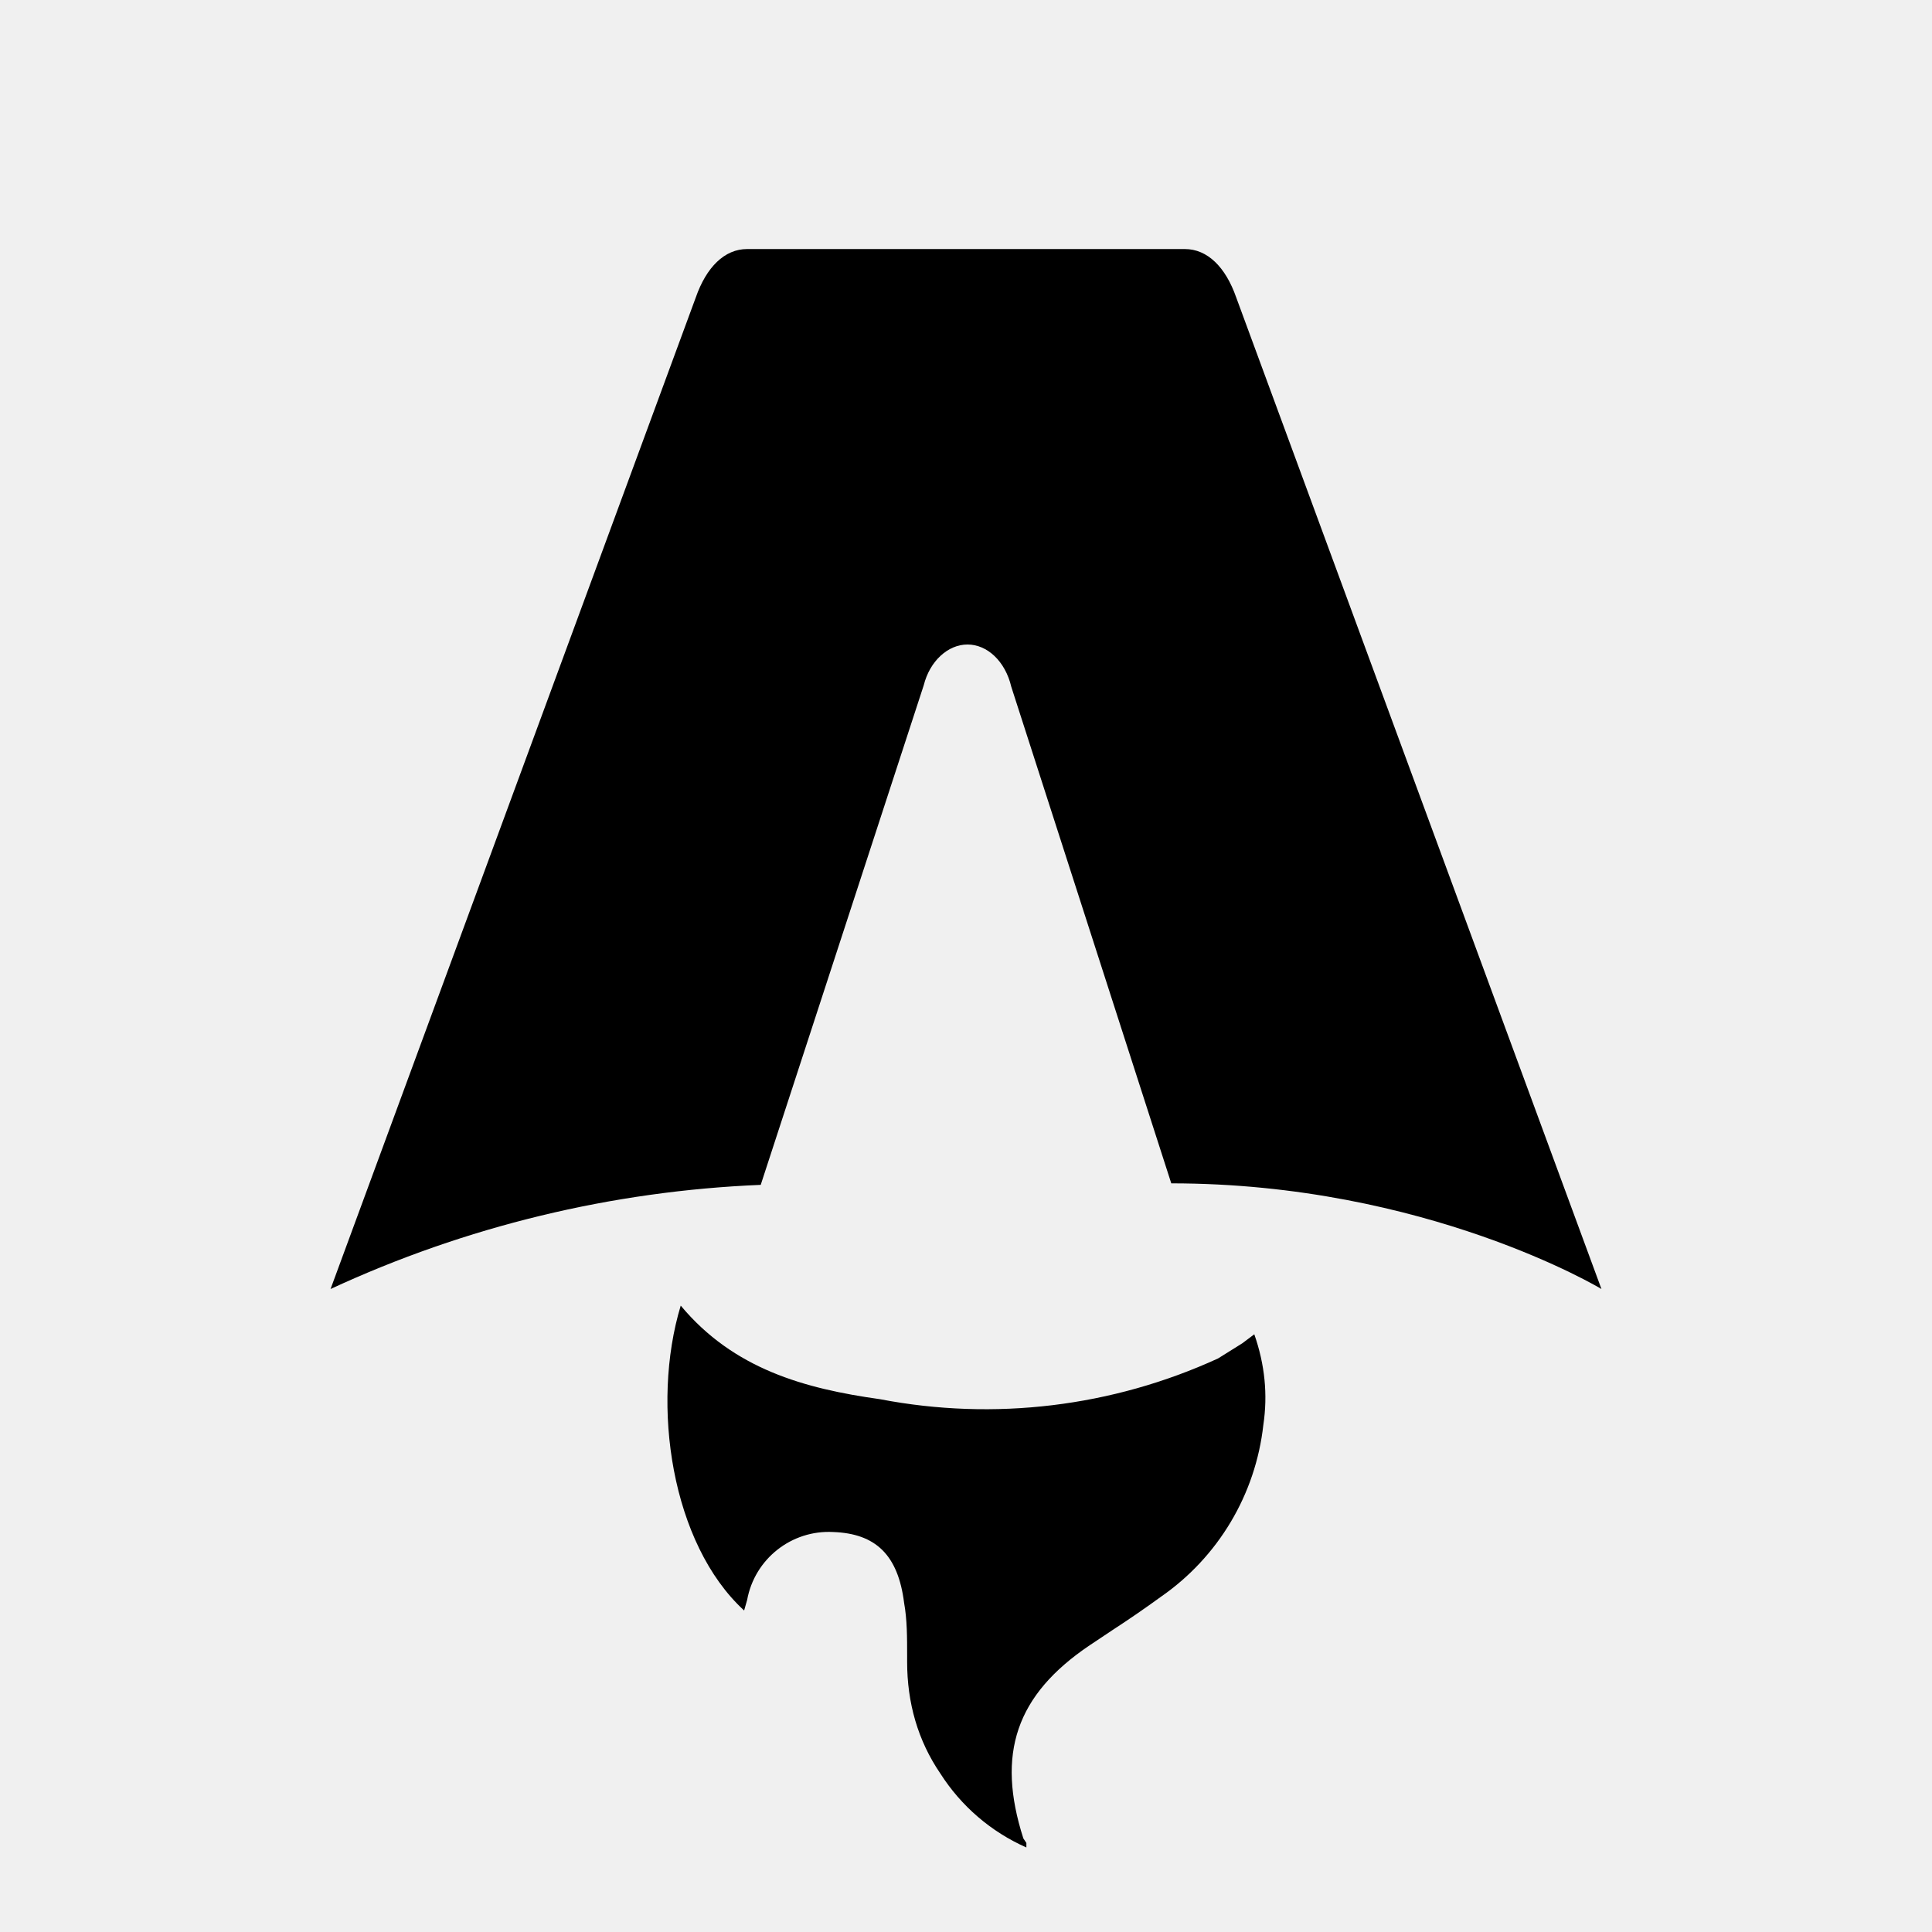
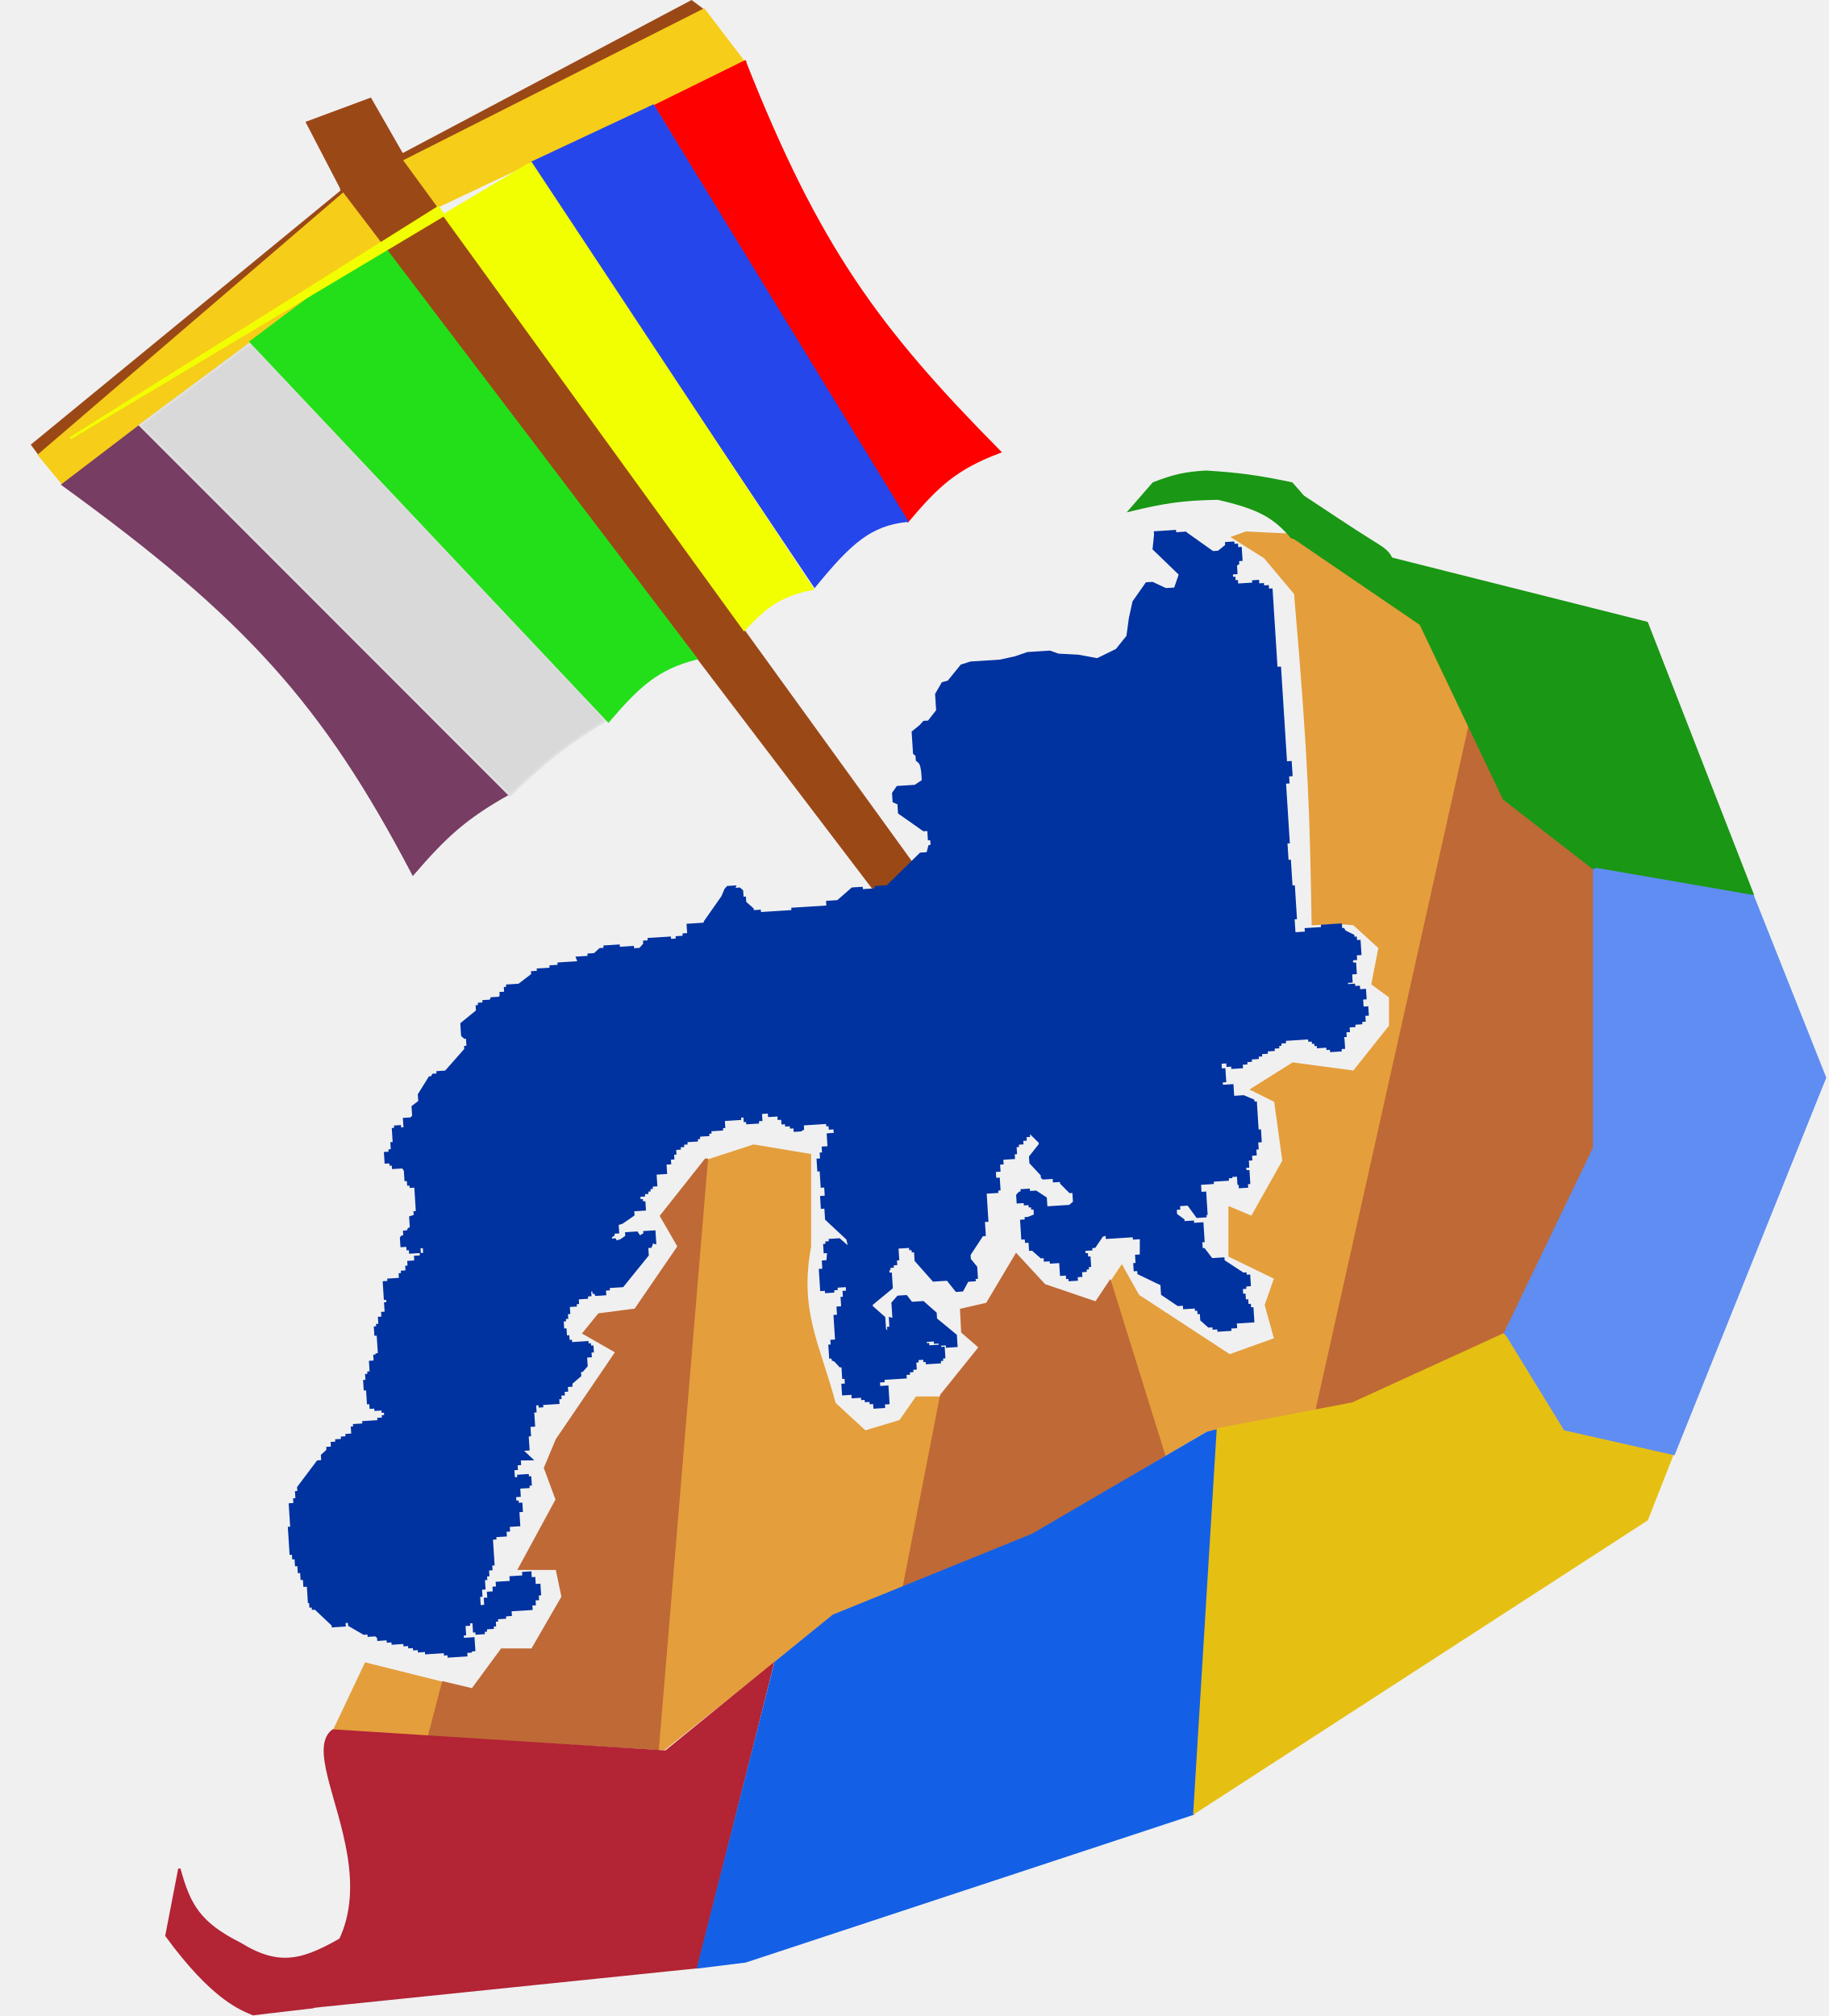
- <svg xmlns="http://www.w3.org/2000/svg" fill="none" viewBox="0 0 128 128">
-   <path d="M50.4 78.5a75.1 75.1 0 0 0-28.5 6.9l24.2-65.7c.7-2 1.9-3.2 3.4-3.2h29c1.5 0 2.7 1.2 3.4 3.2l24.2 65.7s-11.6-7-28.5-7L67 45.5c-.4-1.7-1.6-2.8-2.9-2.8-1.3 0-2.5 1.1-2.9 2.7L50.4 78.5Zm-1.1 28.2Zm-4.2-20.2c-2 6.6-.6 15.8 4.2 20.2a17.5 17.5 0 0 1 .2-.7 5.5 5.5 0 0 1 5.7-4.5c2.8.1 4.3 1.5 4.7 4.7.2 1.1.2 2.3.2 3.5v.4c0 2.7.7 5.2 2.2 7.4a13 13 0 0 0 5.7 4.9v-.3l-.2-.3c-1.8-5.6-.5-9.5 4.4-12.8l1.5-1a73 73 0 0 0 3.2-2.2 16 16 0 0 0 6.8-11.4c.3-2 .1-4-.6-6l-.8.6-1.6 1a37 37 0 0 1-22.4 2.7c-5-.7-9.7-2-13.2-6.2Z" />
-   <style>
-         path { fill: #000; }
-         @media (prefers-color-scheme: dark) {
-             path { fill: #FFF; }
-         }
-     </style>
+ <svg xmlns="http://www.w3.org/2000/svg" width="780" height="860" viewBox="0 0 780 860" fill="none">
+   <path d="M552.5 253.214L539.5 237.714L526 229.214L531.5 227.214L552.5 228.214L605 265.714L642 342.214L679 371.214V488.714L642 568.214L577.5 598.714L515.5 610.714L439.5 654.214L356 689.214L284 746.214L142.5 738.214L156 709.714L202 721.214L214.5 704.214H227.5L240.5 681.214L238 668.714H222.5L238 639.714L233.5 626.714L238 614.714C251.357 600.823 257.081 592.404 264 576.214L250 568.214L256 561.214L271 559.214L290 531.714L283 519.214L301.5 495.214L321.5 488.714L345.5 492.714V519.214V531.714C340.377 559.417 349.128 573.011 356 598.714L369 610.714L384 606.214L391 596.214H401.5L418.5 574.714L411 567.714V559.214L421.5 556.714L433.5 535.714L445.5 548.714L467.5 556.714L478.5 540.214L485.5 552.714L524.5 578.214L544 571.214L540 556.714L544 545.214L524.5 535.714V515.214L534 519.214L547.5 495.214L544 469.714L534 464.714L551.5 453.714L577.5 457.214L593 437.714V425.214L585.5 419.714L588.5 404.214L577.5 394.214C572.37 393.67 568.593 393.676 560 394.214L559.992 393.785C559.184 348.126 558.798 326.368 552.5 253.214Z" fill="#E49E3C" stroke="#E49E3C" />
+   <path d="M280.5 746.714L301.5 494.714H301L282 518.714L289.5 531.714L271 558.714L255.5 560.714L249 568.714L263 576.714L237.5 614.214L232.5 626.214L237.5 639.714L221.5 669.214H237.5L240 681.214L227 703.714H214L201.5 720.714L189 717.714L183 740.714L280.5 746.714Z" fill="#BF6936" stroke="#BF6936" />
+   <path d="M385.5 677.214L401.5 595.214L418 574.714L410.5 568.214L410 558.714L421 556.214L433.5 535.214L445.5 548.214L467.5 555.714L473.5 546.714L497 622.214L440 654.714L385.5 677.214Z" fill="#BF6936" stroke="#BF6936" />
+   <path d="M627 309.214L561.5 602.214L577.5 599.214L642 568.714L680 488.714V370.714L642.5 342.214L627 309.214Z" fill="#BF6936" stroke="#BF6936" />
+   <path d="M108 858.214C163.65 830.379 157.734 796.623 142 738.714L283.5 747.214L355.5 689.714L440.5 655.214L515 611.214L558.5 602.714L577.5 599.214L642 569.714L680.5 489.214V370.214L642 340.714L607 266.214L551.5 228.214L702 266.214L778 459.714L702 647.714L509 772.714L318 836.214L108 858.214Z" fill="#D9D9D9" stroke="white" />
+   <path d="M297 839.214L329.5 710.214L284 747.214L142 738.214C123.494 752.492 189.755 825.201 107.5 858.714L297 839.214Z" fill="#B32435" stroke="#B22435" />
+   <path d="M108 859.214L148 825.714C129.708 836.519 119.562 839.726 102.5 829.214C84.895 820.358 80.733 812.624 76.5 797.214L71 825.714C90.744 852.76 102.766 857.003 108 859.214Z" fill="#B32435" />
+   <path d="M108 859.214L148 825.714C129.708 836.519 119.562 839.726 102.5 829.214C84.895 820.358 80.733 812.624 76.5 797.214L71 825.714C90.744 852.76 102.766 857.003 108 859.214ZM108 859.214L133.5 856.214L148 826.714" stroke="#B32435" />
+   <path d="M425.113 445.262L433.325 429.52L170.517 66.229L145.653 80.86L423.12 445.43L425.113 445.262Z" fill="#9B4817" stroke="#9B4817" />
+   <path d="M492.154 234.16L492.773 228.108L492.71 227.11L501.193 226.573L501.256 227.571L505.747 227.287L506.278 227.754L517.294 235.574L519.789 235.416L523.124 232.7L523.061 231.702L526.055 231.512L526.118 232.51L526.617 232.479L527.615 232.416L527.71 233.913L529.207 233.818L529.27 234.816L529.522 238.808L528.025 238.903L528.12 240.4L527.154 240.962L527.375 244.455L525.379 244.581L525.505 246.577L526.503 246.514L526.598 248.011L527.596 247.948L527.691 249.445L534.677 249.003L534.614 248.005L536.61 247.878L536.641 248.377L536.704 249.375L538.7 249.249L538.764 250.247L540.76 250.121L540.854 251.618L542.351 251.523L544.468 284.956L545.965 284.861L548.524 325.28L550.52 325.154L550.867 330.643L549.37 330.738L549.56 333.732L548.063 333.826L549.674 359.275L548.676 359.339L549.181 367.323L550.179 367.259L550.874 378.237L551.872 378.174L552.725 391.647L551.727 391.71L552.138 398.197L557.128 397.882L557.033 396.385L564.019 395.942L563.956 394.944L571.94 394.439L572.066 396.435L573.064 396.372L573.627 397.338L577.246 399.113L577.309 400.111L578.307 400.048L578.402 401.545L579.899 401.45L579.962 402.448L580.246 406.939L578.25 407.065L578.377 409.061L576.88 409.156L576.475 410.685L577.505 411.121L578.004 411.089L578.067 412.087L578.257 415.081L576.261 415.207L576.482 418.7L574.486 418.827L574.581 420.324L577.575 420.134L577.638 421.132L579.634 421.006L579.729 422.503L582.224 422.345L582.445 425.838L580.948 425.933L581.2 429.925L583.196 429.798L583.386 432.792L581.889 432.887L582.047 435.382L580.55 435.477L580.613 436.475L577.619 436.664L577.682 437.662L575.187 437.82L575.314 439.816L573.817 439.911L573.943 441.907L572.72 441.985L573.04 443.467L573.261 446.96L571.764 447.055L571.827 448.053L570.829 448.116L567.835 448.306L567.772 447.308L566.275 447.403L566.212 446.405L562.22 446.657L562.157 445.659L561.159 445.722L561.095 444.724L560.596 444.756L560.097 444.788L560.034 443.79L558.537 443.884L558.474 442.886L547.995 443.55L548.058 444.548L546.062 444.674L546.125 445.672L545.127 445.735L545.19 446.733L543.194 446.86L543.258 447.858L540.264 448.047L540.327 449.045L537.832 449.203L537.895 450.201L536.398 450.296L536.461 451.294L533.467 451.484L533.53 452.482L531.534 452.608L531.598 453.606L529.602 453.732L529.696 455.229L525.704 455.482L525.641 454.484L523.645 454.61L523.55 453.113L520.556 453.303L520.746 456.297L522.243 456.202L522.559 461.192L521.062 461.287L521.188 463.283L525.679 462.999L525.742 463.997L525.995 467.989L530.486 467.704L534.604 469.448L534.668 470.446L535.666 470.382L536.424 482.358L537.422 482.295L537.706 486.786L536.209 486.881L536.399 489.875L535.401 489.938L535.464 490.936L535.559 492.433L533.563 492.56L533.689 494.556L532.192 494.65L532.381 497.644L531.383 497.708L530.916 498.238L531.51 499.704L532.508 499.64L532.824 504.63L531.826 504.694L531.92 506.191L528.926 506.38L528.832 504.883L528.333 504.915L528.112 501.422L525.118 501.611L525.149 502.11L523.652 502.205L523.715 503.203L517.228 503.614L517.292 504.612L511.802 504.959L511.834 505.458L512.055 508.951L514.051 508.825L514.62 517.807L514.121 517.838L514.184 518.836L513.186 518.9L510.691 519.058L506.851 513.79L502.859 514.042L502.953 515.539L501.456 515.634L501.614 518.129L504.766 520.435L504.829 521.433L508.821 521.18L508.885 522.178L512.877 521.925L512.94 522.923L513.35 529.41L512.352 529.473L512.574 532.966L513.572 532.903L516.85 537.205L521.84 536.889L521.903 537.887L530.266 543.369L531.264 543.306L531.327 544.304L532.824 544.209L533.077 548.201L531.081 548.328L531.144 549.326L529.647 549.421L529.837 552.415L530.835 552.351L530.993 554.846L531.991 554.783L532.022 555.282L532.117 556.779L533.115 556.716L533.21 558.213L534.208 558.15L534.555 563.639L527.07 564.113L527.197 566.109L524.702 566.267L524.733 566.766L524.765 567.265L519.775 567.581L519.712 566.583L517.716 566.709L517.652 565.711L517.153 565.743L515.656 565.837L512.473 563.033L512.283 560.039L511.285 560.102L511.191 558.605L510.193 558.668L510.129 557.67L505.139 557.986L505.045 556.489L503.548 556.584L502.55 556.647L495.747 552.068L495.462 547.577L494.963 547.608L493.934 547.172L485.666 543.187L485.571 541.69L484.074 541.785L484.042 541.286L483.916 539.29L484.914 539.226L484.851 538.228L484.693 535.733L486.689 535.607L486.714 528.09L483.72 528.28L483.657 527.282L472.18 528.009L472.148 527.51L472.085 526.512L470.12 527.137L466.912 531.849L465.415 531.944L465.478 532.942L462.484 533.131L462.61 535.127L463.608 535.064L463.703 536.561L464.701 536.498L464.922 539.991L463.924 540.054L463.987 541.052L462.989 541.115L463.053 542.113L461.057 542.24L461.183 544.236L459.187 544.362L459.282 545.859L456.288 546.049L456.224 545.051L455.226 545.114L455.132 543.617L452.637 543.775L452.289 538.286L448.297 538.539L448.234 537.541L445.739 537.698L445.644 536.201L444.147 536.296L440.433 533.024L439.435 533.088L439.214 529.595L437.717 529.689L437.654 528.691L437.123 528.224L436.125 528.287L435.651 520.802L437.647 520.676L437.584 519.678L438.582 519.615L441.513 518.427L441.323 515.433L440.325 515.496L440.262 514.498L439.264 514.561L439.201 513.563L437.205 513.69L437.142 512.692L434.148 512.881L433.958 509.887L434.893 508.826L435.891 508.763L435.828 507.765L438.822 507.575L438.885 508.573L441.879 508.384L446.061 511.125L446.313 515.117L456.293 514.485L458.195 512.862L457.91 508.371L456.413 508.466L452.668 504.695L452.604 503.697L449.61 503.886L449.516 502.389L445.025 502.674L444.494 502.206L444.431 501.208L439.592 496.004L439.434 493.508L443.61 488.234L443.546 487.236L438.739 482.53L438.866 484.526L437.868 484.59L437.369 484.621L437.464 486.118L435.967 486.213L436.061 487.71L434.065 487.836L434.129 488.834L433.131 488.898L433.32 491.892L432.322 491.955L432.448 493.951L431.45 494.014L427.458 494.267L427.585 496.263L426.088 496.357L426.214 498.353L426.277 499.351L424.281 499.478L424.502 502.971L425.999 502.876L426.284 507.367L425.286 507.43L425.349 508.428L420.359 508.744L421.117 520.72L419.62 520.815L419.683 521.813L419.999 526.803L419.001 526.866L413.519 535.229L413.645 537.225L416.361 540.56L416.645 545.051L415.647 545.114L415.711 546.112L412.717 546.302L410.474 550.452L407.979 550.61L404.17 545.841L398.182 546.22L390.628 537.68L390.375 533.688L389.377 533.752L389.314 532.754L388.316 532.817L388.253 531.819L382.764 532.166L383.08 537.156L382.082 537.219L382.113 537.718L382.208 539.215L380.711 539.31L380.774 540.308L379.277 540.403L379.34 541.401L376.845 541.559L376.908 542.557L378.904 542.431L378.968 543.429L379.966 543.365L380.345 549.353L371.773 556.409L371.837 557.407L377.142 562.081L377.206 563.079L377.458 567.071L379.082 568.972L378.924 566.477L379.922 566.414L379.669 562.422L381.198 562.826L380.755 555.84L383.092 553.187L386.585 552.966L388.771 555.834L393.761 555.518L399.067 560.192L399.225 562.687L407.683 569.667L407.967 574.158L403.975 574.41L403.912 573.412L402.914 573.476L400.918 573.602L400.855 572.604L398.859 572.73L398.795 571.732L394.803 571.985L394.835 572.484L394.898 573.482L395.896 573.419L395.959 574.417L400.949 574.101L401.013 575.099L402.51 575.004L402.762 578.996L401.764 579.059L401.827 580.057L400.829 580.121L400.893 581.119L395.404 581.466L395.34 580.468L394.342 580.531L394.279 579.533L393.281 579.596L391.285 579.723L391.348 580.721L390.35 580.784L390.54 583.778L389.043 583.873L389.106 584.871L387.609 584.966L387.672 585.964L386.175 586.058L386.27 587.555L376.789 588.156L376.821 588.655L376.852 589.154L374.856 589.28L374.951 590.777L372.955 590.903L373.018 591.901L372.02 591.964L372.083 592.962L372.582 592.931L374.079 592.836L374.016 591.838L378.507 591.554L378.949 598.54L376.953 598.666L377.048 600.163L376.549 600.195L373.056 600.416L372.93 598.42L371.433 598.515L371.37 597.517L369.374 597.643L369.311 596.645L367.814 596.74L367.75 595.742L366.752 595.805L363.758 595.994L363.664 594.497L359.672 594.75L359.419 590.758L360.916 590.663L360.726 587.669L360.227 587.701L359.728 587.733L359.665 586.735L359.412 582.743L358.414 582.806L356.26 580.437L355.231 580.001L355.168 579.003L354.17 579.066L353.854 574.076L354.852 574.013L354.725 572.017L356.721 571.891L356.342 565.903L356.058 561.412L357.555 561.317L357.334 557.824L357.833 557.793L359.33 557.698L359.077 553.706L360.075 553.643L359.917 551.148L361.414 551.053L361.256 548.558L360.258 548.621L359.26 548.684L359.134 546.688L358.136 546.751L358.262 548.747L357.264 548.81L356.765 548.842L356.828 549.84L355.331 549.935L355.395 550.933L354.896 550.964L352.401 551.122L352.337 550.124L350.341 550.251L349.804 541.768L351.301 541.673L351.08 538.18L352.078 538.117L353.076 538.054L353.045 537.555L353.323 534.03L351.826 534.125L351.636 531.131L352.634 531.068L352.571 530.07L354.068 529.975L354.005 528.977L357.997 528.724L361.18 531.529L362.178 531.465L361.49 528.503L352.438 520.058L352.122 515.068L350.625 515.163L350.341 510.672L352.337 510.545L352.147 507.551L352.053 506.054L350.556 506.149L350.113 499.163L349.115 499.226L348.831 494.735L350.328 494.641L350.17 492.146L351.168 492.082L351.01 489.587L353.505 489.429L353.158 483.94L356.152 483.751L356.12 483.252L355.994 481.256L353.998 481.382L353.903 479.885L352.905 479.948L352.842 478.95L349.848 479.14L342.363 479.614L342.489 481.61L341.523 482.172L339.028 482.33L338.933 480.833L337.436 480.928L337.373 479.93L336.874 479.961L336.375 479.993L335.377 480.056L335.313 479.058L333.816 479.153L333.69 477.157L332.193 477.252L332.098 475.755L328.106 476.007L328.012 474.51L324.519 474.731L324.708 477.725L323.211 477.82L323.274 478.818L318.783 479.102L318.72 478.104L317.722 478.168L317.533 475.174L316.535 475.237L316.598 476.235L315.6 476.298L315.663 477.296L308.677 477.738L308.866 480.732L307.868 480.795L307.932 481.793L302.942 482.109L303.005 483.107L302.007 483.171L302.07 484.169L298.078 484.421L298.141 485.419L297.143 485.482L297.206 486.48L292.715 486.765L292.778 487.763L291.281 487.858L291.345 488.856L289.848 488.95L289.911 489.948L287.915 490.075L288.041 492.071L287.043 492.134L287.17 494.13L285.673 494.225L285.799 496.221L283.803 496.347L284.056 500.339L279.565 500.623L279.88 505.613L277.884 505.74L277.948 506.738L276.95 506.801L277.013 507.799L276.015 507.862L276.078 508.86L274.581 508.955L274.644 509.953L272.648 510.079L272.775 512.075L273.773 512.012L273.836 513.01L274.834 512.947L274.865 513.446L275.023 515.941L270.033 516.257L270.16 518.253L265.359 521.563L263.395 522.188L263.616 525.681L261.62 525.807L261.683 526.805L260.717 527.368L260.312 528.896L262.308 528.77L262.871 529.736L264.835 529.111L267.235 527.456L267.151 526.118L271.143 525.865L271.642 525.833L272.194 526.641L273.286 528.075L273.722 527.045L274.945 526.467L274.892 525.628L279.127 525.36L279.148 525.7L279.432 530.191L277.904 529.786L277.967 530.784L277.531 531.814L276.034 531.909L276.255 535.402L265.568 548.603L259.58 548.983L259.643 549.981L257.959 550.087L258.086 552.083L254.281 552.324L253.718 551.358L253.219 551.389L253.156 550.391L251.659 550.486L251.722 551.484L251.786 552.482L250.289 552.577L250.352 553.575L246.36 553.827L246.486 555.823L245.488 555.887L245.551 556.885L242.557 557.074L242.747 560.068L241.749 560.131L241.875 562.127L240.877 562.191L240.94 563.189L239.942 563.252L240.195 567.244L241.193 567.181L241.383 570.175L242.381 570.111L242.507 572.107L243.505 572.044L243.568 573.042L250.554 572.6L250.617 573.598L251.615 573.535L251.678 574.533L252.676 574.47L252.803 576.466L251.805 576.529L251.931 578.525L249.935 578.651L250.188 582.643L248.318 584.766L247.32 584.829L247.383 585.827L247.447 586.825L243.644 590.071L243.707 591.069L242.709 591.133L241.711 591.196L241.838 593.192L240.341 593.287L240.435 594.784L238.938 594.878L239.033 596.375L238.035 596.439L238.162 598.435L231.176 598.877L231.239 599.875L230.241 599.938L230.178 598.94L229.18 599.003L228.864 594.013L227.866 594.076L228.118 598.068L228.371 602.06L227.373 602.124L227.689 607.114L227.752 608.112L225.756 608.238L226.009 612.23L225.011 612.293L225.39 618.281L222.396 618.471L226.649 622.463L221.651 622.526L221.682 623.025L221.777 624.522L221.278 624.553L220.28 624.617L220.406 626.613L218.909 626.707L219.036 628.703L219.162 630.699L221.158 630.573L221.095 629.575L225.087 629.322L225.15 630.32L226.148 630.257L226.338 633.251L225.34 633.314L225.403 634.312L221.411 634.565L221.442 635.064L221.632 638.058L219.636 638.184L219.794 640.679L220.792 640.616L220.855 641.614L222.352 641.519L222.542 644.513L221.045 644.608L221.424 650.596L216.933 650.881L217.059 652.877L215.562 652.971L215.688 654.967L211.197 655.252L211.261 656.25L209.764 656.344L209.827 657.342L209.89 658.34L210.206 663.33L210.459 667.322L209.461 667.386L209.587 669.382L208.09 669.476L208.248 671.971L207.25 672.035L207.345 673.532L206.347 673.595L206.599 677.587L205.102 677.682L205.292 680.676L204.294 680.739L204.673 686.727L205.671 686.664L205.576 685.167L207.073 685.072L206.884 682.078L208.381 681.983L208.223 679.488L210.718 679.33L210.591 677.334L212.088 677.239L211.962 675.243L217.95 674.864L217.824 672.868L218.323 672.837L223.313 672.521L223.281 672.022L223.218 671.024L223.717 670.992L226.212 670.834L226.275 671.832L226.37 673.329L227.867 673.234L227.93 674.232L228.056 676.228L230.052 676.102L230.305 680.094L229.307 680.157L229.433 682.153L227.936 682.248L228.063 684.339L226.566 684.339L226.692 686.335L225.694 686.398L219.706 686.777L217.71 686.903L217.837 688.899L215.342 689.057L215.405 690.055L211.912 690.277L211.975 691.275L210.977 691.338L211.103 693.334L210.105 693.397L210.168 694.395L207.174 694.584L207.238 695.582L206.24 695.646L206.303 696.644L203.309 696.833L203.246 695.835L202.248 695.898L202.216 695.399L201.995 691.906L199.999 692.033L200.062 693.031L198.066 693.157L198.319 697.149L197.321 697.212L197.384 698.21L195.887 698.305L195.95 699.303L201.938 698.924L202.254 703.914L200.757 704.009L200.789 704.508L198.793 704.634L198.887 706.131L191.402 706.605L191.339 705.607L189.842 705.702L189.716 703.706L188.718 703.769L188.781 704.767L181.795 705.209L181.732 704.211L178.738 704.401L178.675 703.403L176.679 703.529L176.615 702.531L174.619 702.657L174.556 701.659L172.56 701.786L172.497 700.788L171.998 700.819L167.507 701.104L167.444 700.106L165.448 700.232L165.385 699.234L161.393 699.487L161.329 698.489L160.268 697.554L157.274 697.743L157.211 696.745L155.215 696.872L148.974 693.259L148.88 691.762L146.884 691.888L146.978 693.385L141.988 693.701L141.957 693.202L134.497 686.159L133.499 686.223L133.436 685.225L132.438 685.288L132.311 683.292L131.812 683.323L131.749 682.325L131.37 676.337L129.873 676.432L129.684 673.438L128.686 673.501L128.496 670.507L127.498 670.57L127.308 667.576L126.31 667.64L126.121 664.646L125.123 664.709L124.997 662.713L123.999 662.776L123.651 657.287L123.304 651.798L124.302 651.735L123.67 641.755L125.666 641.628L125.539 639.632L126.537 639.569L126.348 636.575L127.346 636.512L127.22 634.516L135.538 623.468L137.534 623.342L137.376 620.847L139.745 618.693L139.682 617.695L140.181 617.663L141.678 617.569L141.551 615.573L143.547 615.446L143.484 614.448L144.482 614.385L145.979 614.29L145.916 613.292L147.912 613.166L147.849 612.168L150.344 612.01L150.154 609.016L151.152 608.953L151.089 607.955L155.081 607.702L155.018 606.704L161.505 606.293L161.473 605.794L161.442 605.295L161.941 605.264L163.438 605.169L163.375 604.171L164.373 604.108L164.246 602.112L163.248 602.175L163.185 601.177L160.191 601.367L160.128 600.369L158.132 600.495L158.005 598.499L157.007 598.562L156.628 592.574L155.63 592.637L155.409 589.144L156.407 589.081L156.249 586.586L157.247 586.523L157.184 585.525L158.182 585.462L157.898 580.971L159.894 580.844L159.736 578.349L160.734 578.286L160.702 577.787L161.7 577.724L161.637 576.726L161.163 569.241L160.165 569.304L159.976 566.31L160.974 566.247L160.911 565.249L161.909 565.186L161.719 562.192L163.216 562.097L163.09 560.101L164.587 560.006L164.334 556.014L165.332 555.951L165.206 553.955L164.208 554.018L164.144 553.02L163.765 547.032L165.761 546.906L165.698 545.908L170.688 545.592L170.562 543.596L171.56 543.533L171.497 542.535L173.493 542.408L173.366 540.412L174.364 540.349L174.333 539.85L174.238 538.353L177.232 538.164L177.106 536.168L179.601 536.01L179.537 535.012L180.036 534.98L181.034 534.917L180.845 531.923L178.849 532.049L178.975 534.045L174.983 534.298L174.888 532.801L173.89 532.864L173.796 531.367L172.798 531.43L171.301 531.525L171.08 528.032L171.547 527.502L172.545 527.438L172.419 525.442L173.916 525.348L174.351 524.318L175.318 523.756L175.034 519.265L176.998 518.639L176.903 517.142L177.901 517.079L177.206 506.101L175.21 506.228L175.147 505.23L174.149 505.293L174.023 503.297L173.025 503.36L172.772 499.368L172.21 498.402L171.679 497.934L167.687 498.187L167.592 496.69L166.594 496.753L166.531 495.755L164.535 495.881L164.282 491.889L166.278 491.763L166.215 490.765L167.213 490.702L167.024 487.708L168.022 487.645L167.99 487.146L167.643 481.657L168.641 481.593L168.577 480.595L170.573 480.469L170.637 481.467L171.635 481.404L171.698 482.402L172.696 482.339L172.38 477.349L175.374 477.159L176.309 476.098L176.056 472.106L178.924 469.92L178.734 466.926L183.282 459.625L184.28 459.561L184.716 458.532L186.712 458.405L186.649 457.407L190.142 457.186L198.555 447.636L198.492 446.638L199.49 446.574L199.237 442.582L198.239 442.646L197.178 441.711L196.862 436.721L203.532 431.289L203.406 429.292L204.404 429.229L204.341 428.231L206.337 428.105L206.273 427.107L209.267 426.917L209.703 425.888L213.196 425.667L213.632 424.637L213.569 423.639L215.565 423.513L215.439 421.517L216.437 421.454L216.373 420.456L221.363 420.14L227.099 415.769L227.035 414.771L229.53 414.613L229.467 413.615L234.956 413.267L234.893 412.269L238.386 412.048L238.323 411.05L246.307 410.545L246.774 410.014L246.181 408.549L251.171 408.233L251.107 407.235L253.602 407.077L255.971 404.923L257.967 404.796L257.904 403.798L263.892 403.419L263.955 404.417L269.943 404.038L270.006 405.036L273 404.847L274.87 402.724L274.807 401.726L276.803 401.6L276.74 400.602L285.722 400.033L285.785 401.031L288.779 400.842L288.716 399.844L291.71 399.654L291.646 398.656L293.642 398.53L293.39 394.538L300.376 394.096L300.812 393.066L308.164 382.581L308.6 381.551L309.471 379.492L310.406 378.431L313.4 378.241L312.964 379.271L315.459 379.113L316.52 380.048L316.71 383.042L317.708 382.978L317.834 384.974L321.018 387.779L321.081 388.777L324.075 388.587L324.138 389.585L338.11 388.701L338.047 387.703L353.017 386.755L352.986 386.256L352.891 384.759L357.382 384.475L363.553 379.074L367.545 378.821L367.608 379.819L373.596 379.44L373.533 378.442L378.523 378.126L392.672 364.205L395.666 364.015L396.474 360.958L397.472 360.895L397.283 357.901L396.285 357.964L396.032 353.972L394.036 354.098L383.55 346.746L383.298 342.754L381.238 341.882L381.017 338.389L382.855 335.768L390.34 335.294L393.707 333.077L393.518 330.083C393.433 328.752 393.053 325.904 392.204 325.156L391.142 324.221L391.016 322.225L389.955 321.291L389.386 312.309L392.721 309.592L394.124 308.001L396.12 307.874L399.827 303.131L399.385 296.145L402.095 291.464L404.558 290.807L410.135 283.941L414.064 282.69L426.539 281.9L432.963 280.492L438.357 278.647L447.838 278.047L451.426 279.323L459.972 279.784L468.083 281.274L476.345 277.244L480.987 271.44L482.01 263.86L483.564 256.747L489.078 248.883L491.573 248.725L497.252 251.372L501.244 251.119L503.36 244.973L492.154 234.16Z" fill="#0032A0" stroke="#0032A0" />
+   <path d="M509 773.714L519 611.214V610.214L515 611.214L440.5 654.714L355.5 689.214L330.845 709.214L297.845 839.214L318 836.714L509 773.714Z" fill="#1360E6" stroke="#1360E6" />
+   <path d="M667.5 610.214L642.5 570.214L641.5 569.214L577 598.714L519.5 609.714L509.5 773.214L702.5 648.214L713.5 620.214L667.5 610.214Z" fill="#E6BF13" stroke="#E6BF13" />
+   <path d="M747.5 381.714L681 370.214L680 370.714V489.714L642 568.714L643 569.714L667.5 609.714L714 620.214L778.5 459.714L747.5 381.714Z" fill="#5F8DF1" stroke="#5F8DF1" />
+   <path d="M140.5 830.714H143.5L136 845.214L113.5 856.714L111 855.714L140.5 830.714Z" fill="#B32435" stroke="#B32435" />
+   <path d="M702.5 265.714L747.5 381.214L681 369.714L679.5 370.214L641.5 340.714L606 266.214L551 228.714L551.5 227.714L702.5 265.714Z" fill="#1A9714" stroke="#1A9714" />
+   <path d="M551 206.214C560.261 216.324 563.12 222.378 568 233.214L551 229.214C543.468 220.303 536.706 216.633 519.5 212.714C504.249 212.957 496.121 214.282 482 217.714L492 206.214C500.454 202.918 505.372 201.758 514.5 201.214C528.843 202.133 536.833 203.255 551 206.214Z" fill="#1A9714" stroke="#1A9714" />
+   <path d="M588 232.714C573.886 223.917 565.809 218.269 555 211.214L571 237.714L595 243.714C593.475 239.336 594.527 236.751 588 232.714Z" fill="#1A9714" stroke="#1A9714" />
+   <path d="M13.801 189.77L146.65 80.777L166.698 68.557L294.963 0.59L299.782 4.2L147.19 81.233L16.627 193.547L13.801 189.77Z" fill="#9B4817" stroke="#9B4817" />
+   <path d="M26.725 206.247L16.669 194.045L146.319 82.811L162.11 103.563L26.725 206.247Z" fill="#F6CD18" />
+   <path d="M186.89 87.936L172.719 68.553L300.28 4.158L317.193 26.321L186.89 87.936Z" fill="#F6CD18" />
+   <path d="M26.725 206.247L16.669 194.045L146.319 82.811L162.11 103.563L26.725 206.247Z" stroke="#F6CD18" />
+   <path d="M186.89 87.936L172.719 68.553L300.28 4.158L317.193 26.321L186.89 87.936Z" stroke="#F6CD18" />
+   <path d="M426.497 192.762C374.507 140.157 349.112 105.754 317.691 26.279L279.626 45.029L387.317 222.142C399.899 207.289 407.65 199.826 426.497 192.762Z" fill="#FF0000" />
+   <path d="M318.231 26.735L317.691 26.279M317.691 26.279C349.112 105.754 374.507 140.157 426.497 192.762C407.65 199.826 399.899 207.289 387.317 222.142L279.626 45.029L317.691 26.279Z" stroke="#FF0000" />
+   <path d="M176.182 372.83C137.822 299.65 104.907 263.405 26.766 206.745L59.305 181.937L216.48 338.84C198.763 348.83 190.135 356.597 176.182 372.83Z" fill="#773D63" stroke="#773D63" />
+   <path d="M217.518 339.255L59.762 181.397L106.993 146.323L258.482 307.216C241.003 317.99 232.104 325.088 217.518 339.255Z" fill="#D9D9D9" stroke="#E0E0E0" />
+   <path d="M106.952 145.825L162.65 104.02L296.916 280.909C280.57 285.152 272.719 292.2 259.52 307.631L106.952 145.825Z" fill="#23DF19" stroke="#23DF19" />
+   <path d="M226.492 69.559L278.63 45.112L386.82 222.183C371.388 223.798 362.795 231.316 347.514 250.069L226.492 69.559Z" fill="#2546EA" stroke="#2546EA" />
+   <path d="M30 186.932L226.492 69.559L346.601 251.149C333.819 253.859 327.43 257.651 317.463 268.648L186.932 88.434Z" fill="#F2FF00" stroke="#F2FF00" />
+   <path d="M158 42.23L172.029 66.714L145.545 80.245L131.012 52.262L158 42.23Z" fill="#9B4817" stroke="#9B4817" />
</svg>
